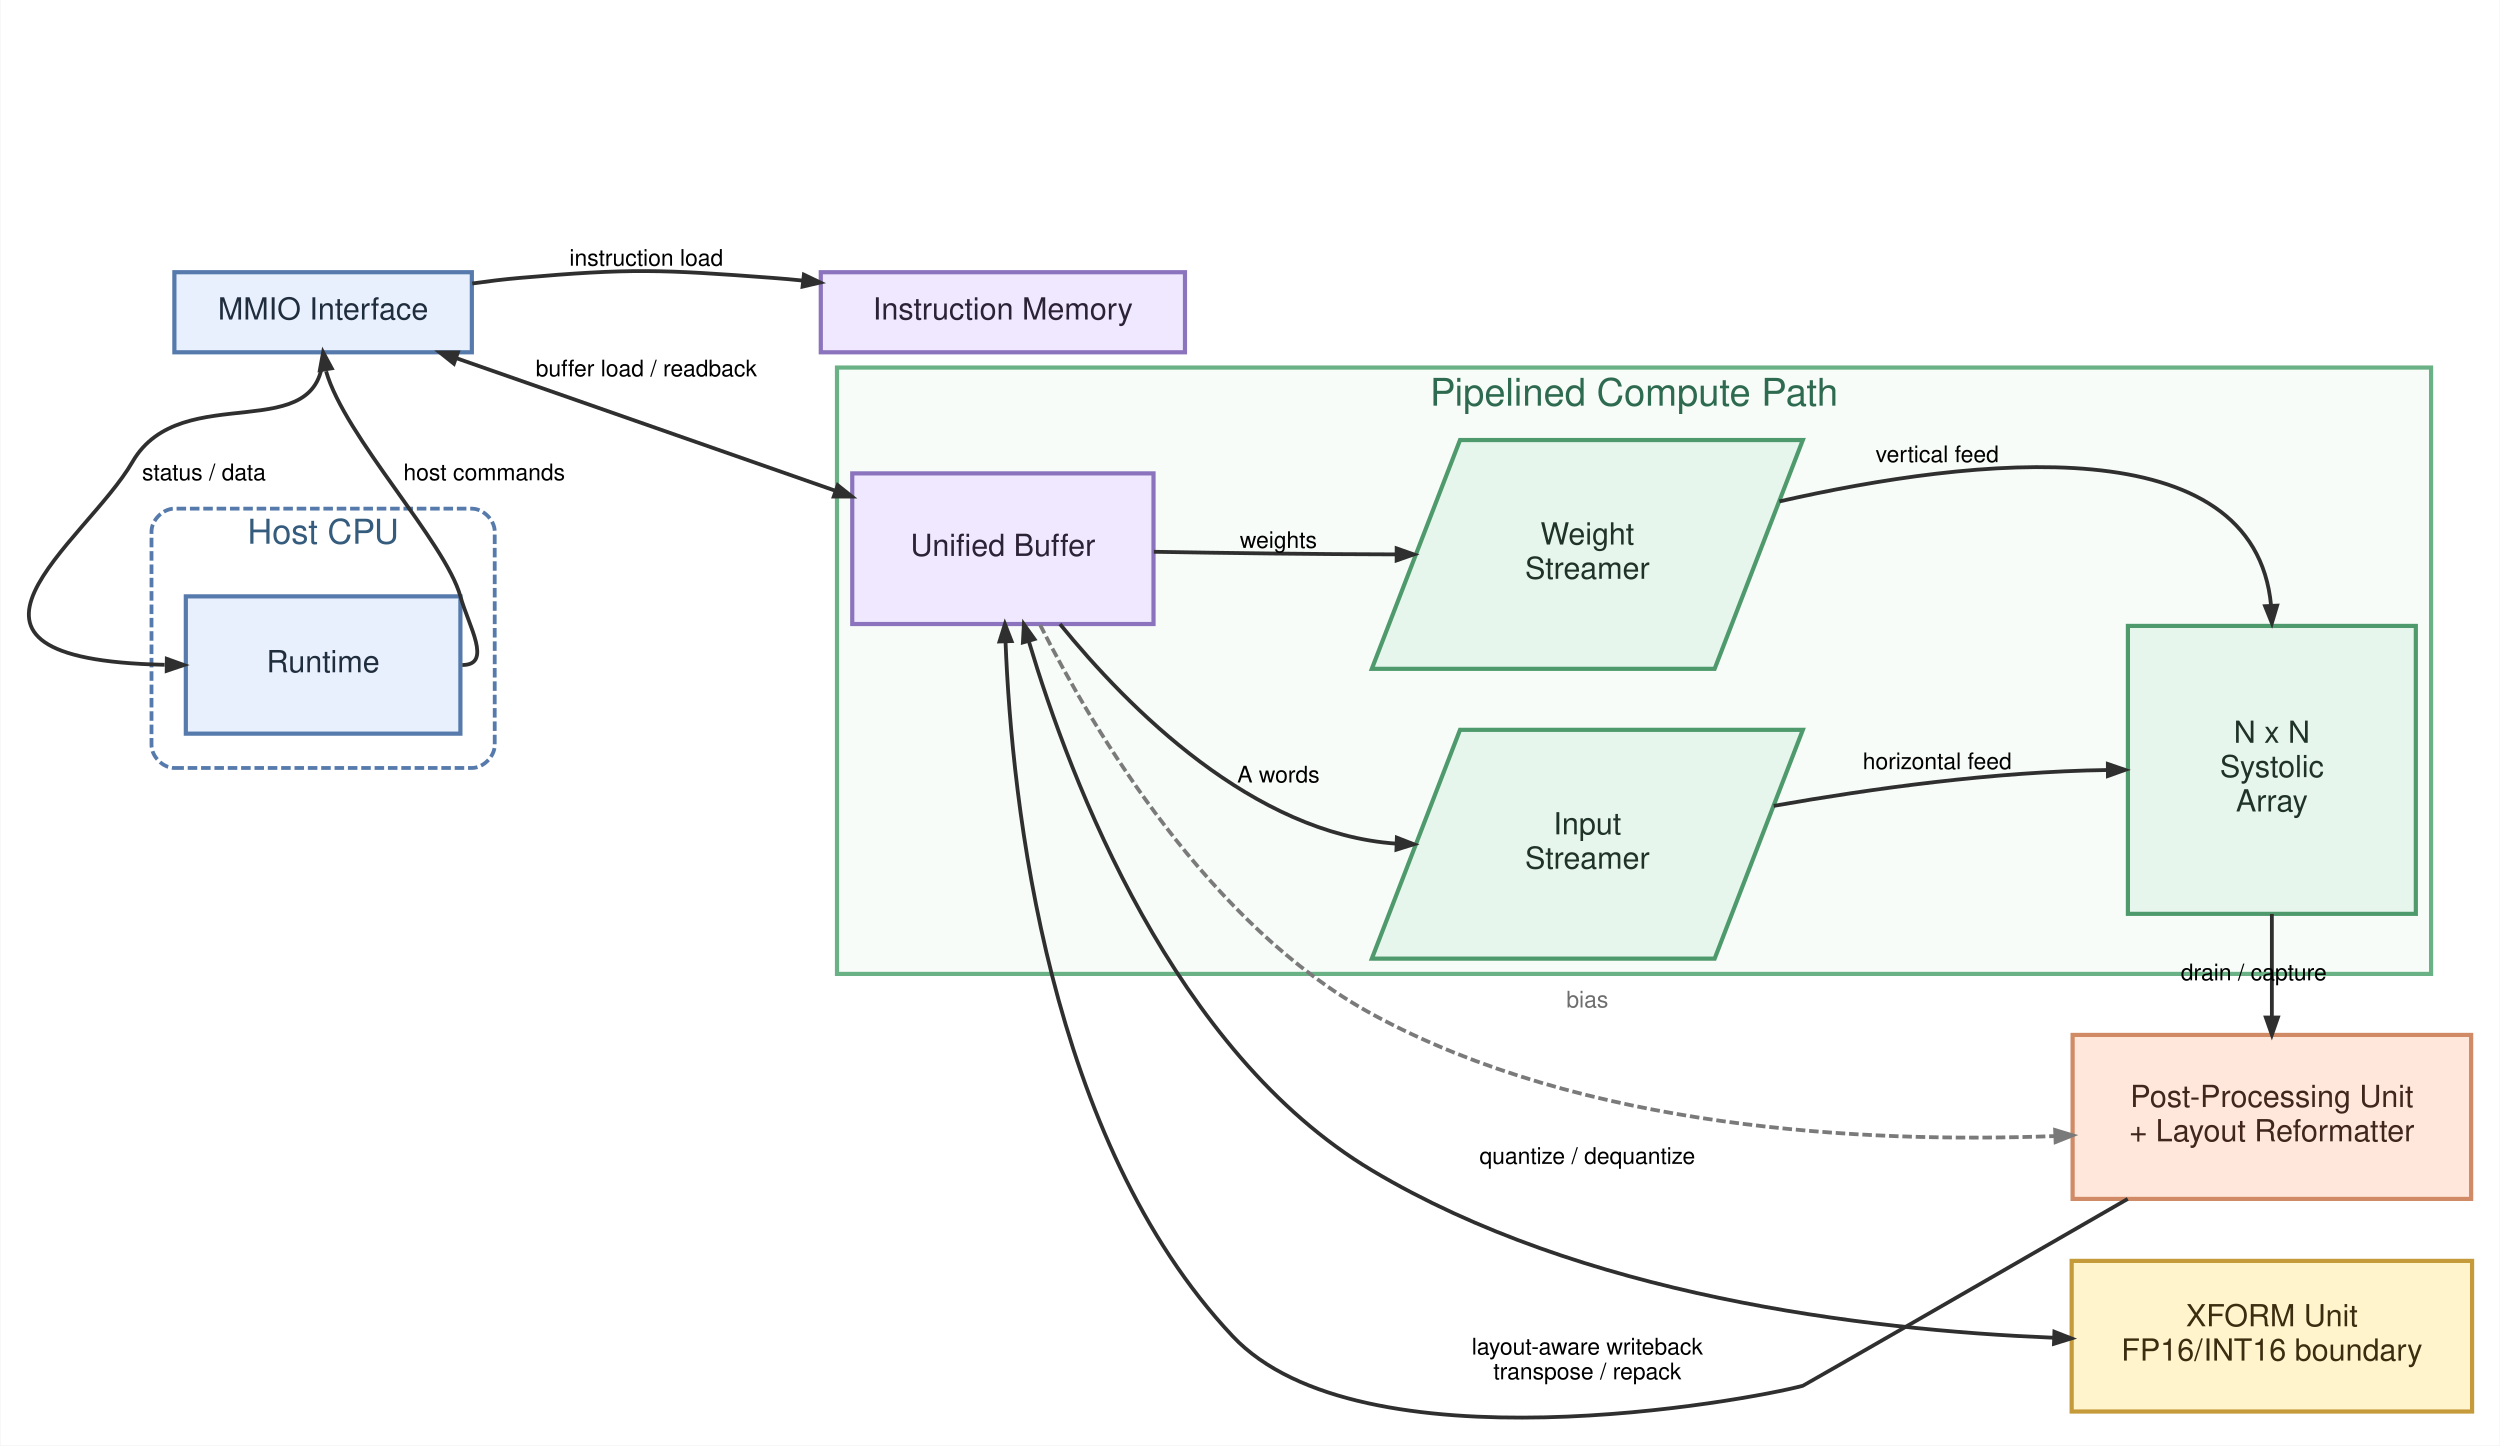
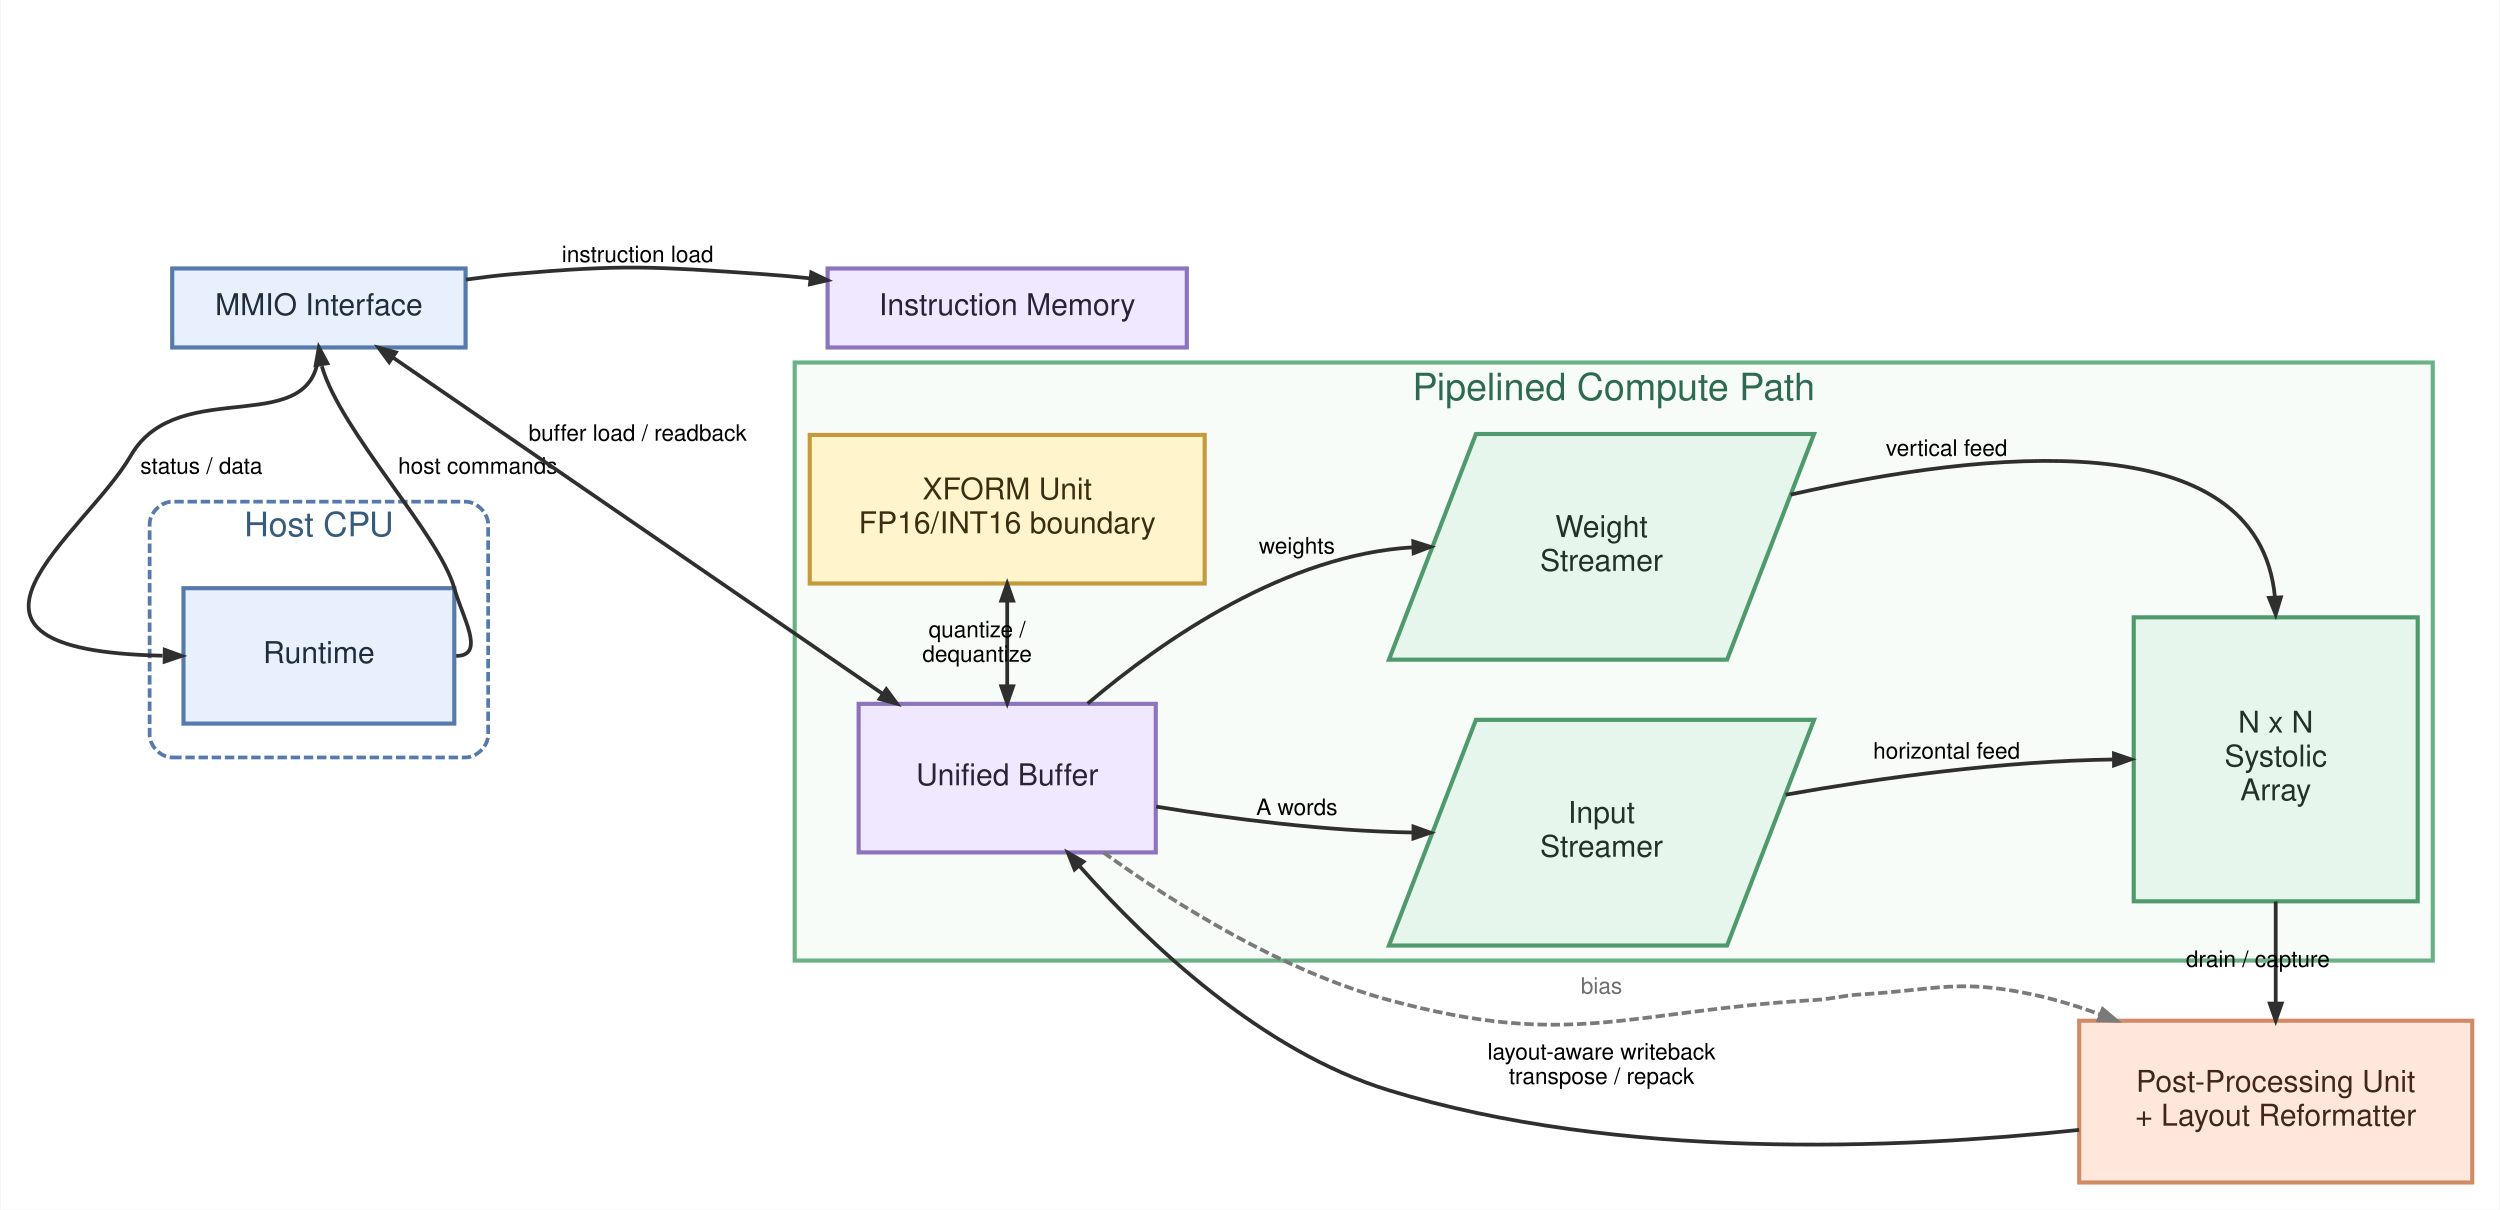
- <svg xmlns="http://www.w3.org/2000/svg" width="1311pt" height="758pt" viewBox="0.00 0.00 1310.62 758.06">
-   <g id="graph0" class="graph" transform="scale(1 1) rotate(0) translate(14.4 743.66)">
-     <polygon fill="white" stroke="transparent" points="-14.4,14.4 -14.4,-743.66 1296.22,-743.66 1296.22,14.4 -14.4,14.4" />
+ <svg xmlns="http://www.w3.org/2000/svg" width="1329pt" height="643pt" viewBox="0.00 0.00 1328.62 643.16">
+   <g id="graph0" class="graph" transform="scale(1 1) rotate(0) translate(14.4 628.76)">
+     <polygon fill="white" stroke="transparent" points="-14.4,14.4 -14.4,-628.76 1314.22,-628.76 1314.22,14.4 -14.4,14.4" />
    <g id="clust1" class="cluster">
-       <path fill="white" stroke="#557aab" stroke-width="2" stroke-dasharray="5,2" d="M76.81,-340.9C76.81,-340.9 232.81,-340.9 232.81,-340.9 238.81,-340.9 244.81,-346.9 244.81,-352.9 244.81,-352.9 244.81,-464.9 244.81,-464.9 244.81,-470.9 238.81,-476.9 232.81,-476.9 232.81,-476.9 76.81,-476.9 76.81,-476.9 70.81,-476.9 64.81,-470.9 64.81,-464.9 64.81,-464.9 64.81,-352.9 64.81,-352.9 64.81,-346.9 70.81,-340.9 76.81,-340.9" />
-       <text text-anchor="middle" x="154.81" y="-458.5" font-family="Helvetica,sans-Serif" font-size="18.00" fill="#355c7d">Host CPU</text>
+       <path fill="white" stroke="#557aab" stroke-width="2" stroke-dasharray="5,2" d="M76.81,-226C76.81,-226 232.81,-226 232.81,-226 238.81,-226 244.81,-232 244.81,-238 244.81,-238 244.81,-350 244.81,-350 244.81,-356 238.81,-362 232.81,-362 232.81,-362 76.81,-362 76.81,-362 70.81,-362 64.81,-356 64.81,-350 64.81,-350 64.81,-238 64.81,-238 64.81,-232 70.81,-226 76.81,-226" />
+       <text text-anchor="middle" x="154.81" y="-343.6" font-family="Helvetica,sans-Serif" font-size="18.00" fill="#355c7d">Host CPU</text>
    </g>
    <g id="clust2" class="cluster">
-       <polygon fill="#f7fcf8" stroke="#6ab285" stroke-width="2.2" points="424.31,-232.9 424.31,-550.9 1260.32,-550.9 1260.32,-232.9 424.31,-232.9" />
-       <text text-anchor="middle" x="842.32" y="-530.9" font-family="Helvetica,sans-Serif" font-size="20.00" fill="#2d6a4f">Pipelined Compute Path</text>
+       <polygon fill="#f7fcf8" stroke="#6ab285" stroke-width="2.2" points="407.81,-118 407.81,-436 1278.82,-436 1278.82,-118 407.81,-118" />
+       <text text-anchor="middle" x="843.32" y="-416" font-family="Helvetica,sans-Serif" font-size="20.00" fill="#2d6a4f">Pipelined Compute Path</text>
    </g>
    <g id="node1" class="node">
-       <polygon fill="#e8f0fe" stroke="#557aab" stroke-width="2.2" points="226.81,-430.9 82.81,-430.9 82.81,-358.9 226.81,-358.9 226.81,-430.9" />
-       <text text-anchor="middle" x="154.81" y="-391.1" font-family="Helvetica,sans-Serif" font-size="16.00" fill="#1f2d3d">Runtime</text>
+       <polygon fill="#e8f0fe" stroke="#557aab" stroke-width="2.2" points="226.81,-316 82.81,-316 82.81,-244 226.81,-244 226.81,-316" />
+       <text text-anchor="middle" x="154.81" y="-276.2" font-family="Helvetica,sans-Serif" font-size="16.00" fill="#1f2d3d">Runtime</text>
    </g>
    <g id="node2" class="node">
-       <polygon fill="#e8f0fe" stroke="#557aab" stroke-width="2.2" points="232.81,-600.9 76.81,-600.9 76.81,-558.9 232.81,-558.9 232.81,-600.9" />
-       <text text-anchor="middle" x="154.81" y="-576.1" font-family="Helvetica,sans-Serif" font-size="16.00" fill="#1f2d3d">MMIO Interface</text>
+       <polygon fill="#e8f0fe" stroke="#557aab" stroke-width="2.2" points="232.81,-486 76.81,-486 76.81,-444 232.81,-444 232.81,-486" />
+       <text text-anchor="middle" x="154.81" y="-461.2" font-family="Helvetica,sans-Serif" font-size="16.00" fill="#1f2d3d">MMIO Interface</text>
+     </g>
+     <g id="edge6" class="edge">
+       <path fill="none" stroke="#2f2f2f" stroke-width="2" d="M156.38,-434.05C166.2,-399.67 218.92,-344.5 226.81,-316 231.08,-300.57 243.82,-280 227.81,-280" />
+       <polygon fill="#2f2f2f" stroke="#2f2f2f" stroke-width="2" points="153.1,-434.62 154.81,-444 159.33,-435.6 153.1,-434.62" />
+       <text text-anchor="middle" x="239.31" y="-376.9" font-family="Helvetica,sans-Serif" font-size="12.00">host commands</text>
+     </g>
+     <g id="edge7" class="edge">
+       <path fill="none" stroke="#2f2f2f" stroke-width="2" d="M71.7,-280.1C-63.12,-282.96 30.41,-344.32 54.81,-386.5 80.48,-430.88 154.81,-392.73 154.81,-444" />
+       <polygon fill="#2f2f2f" stroke="#2f2f2f" stroke-width="2" points="72.84,-283.24 81.81,-280 72.78,-276.94 72.84,-283.24" />
+       <text text-anchor="middle" x="92.31" y="-376.9" font-family="Helvetica,sans-Serif" font-size="12.00">status / data</text>
+     </g>
+     <g id="node3" class="node">
+       <polygon fill="#efe8ff" stroke="#8b74bd" stroke-width="2.2" points="616.31,-486 425.31,-486 425.31,-444 616.31,-444 616.31,-486" />
+       <text text-anchor="middle" x="520.81" y="-461.2" font-family="Helvetica,sans-Serif" font-size="16.00" fill="#2c2236">Instruction Memory</text>
+     </g>
+     <g id="edge8" class="edge">
+       <path fill="none" stroke="#2f2f2f" stroke-width="2" d="M233.03,-480.09C241.37,-481.28 249.75,-482.29 257.81,-483 316.7,-488.16 331.84,-487.09 390.81,-483 399.1,-482.42 407.66,-481.64 416.26,-480.73" />
+       <polygon fill="#2f2f2f" stroke="#2f2f2f" stroke-width="2" points="416.62,-483.86 425.21,-479.73 415.92,-477.6 416.62,-483.86" />
+       <text text-anchor="middle" x="324.31" y="-489.4" font-family="Helvetica,sans-Serif" font-size="12.00">instruction load</text>
+     </g>
+     <g id="node5" class="node">
+       <polygon fill="#efe8ff" stroke="#8b74bd" stroke-width="2.2" points="599.81,-254.5 441.81,-254.5 441.81,-175.5 599.81,-175.5 599.81,-254.5" />
+       <text text-anchor="middle" x="520.81" y="-211.2" font-family="Helvetica,sans-Serif" font-size="16.00" fill="#2c2236">Unified Buffer</text>
+     </g>
+     <g id="edge9" class="edge">
+       <path fill="none" stroke="#2f2f2f" stroke-width="2" d="M194,-438.77C255.84,-396.3 378.62,-311.97 454.53,-259.84" />
+       <polygon fill="#2f2f2f" stroke="#2f2f2f" stroke-width="2" points="192.17,-436.21 186.53,-443.9 195.73,-441.4 192.17,-436.21" />
+       <polygon fill="#2f2f2f" stroke="#2f2f2f" stroke-width="2" points="456.54,-262.27 462.18,-254.58 452.98,-257.08 456.54,-262.27" />
+       <text text-anchor="middle" x="324.31" y="-394.4" font-family="Helvetica,sans-Serif" font-size="12.00">buffer load / readback</text>
+     </g>
+     <g id="node6" class="node">
+       <polygon fill="#fff4cc" stroke="#c49a3a" stroke-width="2.2" points="625.81,-397.5 415.81,-397.5 415.81,-318.5 625.81,-318.5 625.81,-397.5" />
+       <text text-anchor="middle" x="520.81" y="-363.2" font-family="Helvetica,sans-Serif" font-size="16.00" fill="#3b2d0f">XFORM Unit</text>
+       <text text-anchor="middle" x="520.81" y="-345.2" font-family="Helvetica,sans-Serif" font-size="16.00" fill="#3b2d0f">FP16/INT16 boundary</text>
+     </g>
+     <g id="edge1" class="edge">
+       <path fill="none" stroke="#2f2f2f" stroke-width="2" d="M520.81,-263.91C520.81,-278.48 520.81,-294.45 520.81,-309.03" />
+       <polygon fill="#2f2f2f" stroke="#2f2f2f" stroke-width="2" points="523.96,-263.83 520.81,-254.83 517.66,-263.83 523.96,-263.83" />
+       <polygon fill="#2f2f2f" stroke="#2f2f2f" stroke-width="2" points="517.66,-309.38 520.81,-318.38 523.96,-309.38 517.66,-309.38" />
+       <text text-anchor="middle" x="504.81" y="-289.9" font-family="Helvetica,sans-Serif" font-size="12.00">quantize /</text>
+       <text text-anchor="middle" x="504.81" y="-276.9" font-family="Helvetica,sans-Serif" font-size="12.00">dequantize</text>
+     </g>
+     <g id="node7" class="node">
+       <polygon fill="#e7f6ec" stroke="#4f9a6c" stroke-width="2.2" points="949.83,-246 770.05,-246 723.8,-126 903.58,-126 949.83,-246" />
+       <text text-anchor="middle" x="836.82" y="-191.2" font-family="Helvetica,sans-Serif" font-size="16.00" fill="#1f3328">Input</text>
+       <text text-anchor="middle" x="836.82" y="-173.2" font-family="Helvetica,sans-Serif" font-size="16.00" fill="#1f3328">Streamer</text>
+     </g>
+     <g id="edge2" class="edge">
+       <path fill="none" stroke="#2f2f2f" stroke-width="2" d="M600.02,-199.86C640.22,-193.27 690.36,-186.85 736.62,-186.08" />
+       <polygon fill="#2f2f2f" stroke="#2f2f2f" stroke-width="2" points="736.84,-189.23 745.82,-186 736.79,-182.93 736.84,-189.23" />
+       <text text-anchor="middle" x="674.81" y="-195.4" font-family="Helvetica,sans-Serif" font-size="12.00">A words</text>
+     </g>
+     <g id="node8" class="node">
+       <polygon fill="#e7f6ec" stroke="#4f9a6c" stroke-width="2.2" points="949.83,-398 770.05,-398 723.8,-278 903.58,-278 949.83,-398" />
+       <text text-anchor="middle" x="836.82" y="-343.2" font-family="Helvetica,sans-Serif" font-size="16.00" fill="#1f3328">Weight</text>
+       <text text-anchor="middle" x="836.82" y="-325.2" font-family="Helvetica,sans-Serif" font-size="16.00" fill="#1f3328">Streamer</text>
+     </g>
+     <g id="edge3" class="edge">
+       <path fill="none" stroke="#2f2f2f" stroke-width="2" d="M563.54,-254.6C604.12,-289.01 669.36,-333.94 736.73,-337.74" />
+       <polygon fill="#2f2f2f" stroke="#2f2f2f" stroke-width="2" points="736.73,-340.89 745.82,-338 736.91,-334.6 736.73,-340.89" />
+       <text text-anchor="middle" x="674.81" y="-334.4" font-family="Helvetica,sans-Serif" font-size="12.00">weights</text>
+     </g>
+     <g id="node10" class="node">
+       <polygon fill="#ffe8db" stroke="#d18a66" stroke-width="2.2" points="1299.82,-86 1090.82,-86 1090.82,0 1299.82,0 1299.82,-86" />
+       <text text-anchor="middle" x="1195.32" y="-48.2" font-family="Helvetica,sans-Serif" font-size="16.00" fill="#40261d">Post-Processing Unit</text>
+       <text text-anchor="middle" x="1195.32" y="-30.2" font-family="Helvetica,sans-Serif" font-size="16.00" fill="#40261d">+ Layout Reformatter</text>
+     </g>
+     <g id="edge11" class="edge">
+       <path fill="none" stroke="#7a7a7a" stroke-width="2" stroke-dasharray="5,2" d="M571.96,-175.49C610.89,-147.46 667.55,-112.23 723.81,-97 820.77,-70.75 849.55,-91.01 949.82,-97 960.99,-97.67 963.65,-99.33 974.82,-100 1015.19,-102.41 1026.26,-108.38 1065.82,-100 1077.83,-97.46 1090.08,-93.71 1102.01,-89.34" />
+       <polygon fill="#7a7a7a" stroke="#7a7a7a" stroke-width="2" points="1103.35,-92.2 1110.64,-86.05 1101.1,-86.31 1103.35,-92.2" />
+       <text text-anchor="middle" x="836.82" y="-100.4" font-family="Helvetica,sans-Serif" font-size="12.00" fill="#6e6e6e">bias</text>
+     </g>
+     <g id="node9" class="node">
+       <polygon fill="#e7f6ec" stroke="#4f9a6c" stroke-width="2.2" points="1270.82,-300.5 1119.82,-300.5 1119.82,-149.5 1270.82,-149.5 1270.82,-300.5" />
+       <text text-anchor="middle" x="1195.32" y="-239.2" font-family="Helvetica,sans-Serif" font-size="16.00" fill="#1f3328">N x N</text>
+       <text text-anchor="middle" x="1195.32" y="-221.2" font-family="Helvetica,sans-Serif" font-size="16.00" fill="#1f3328">Systolic</text>
+       <text text-anchor="middle" x="1195.32" y="-203.2" font-family="Helvetica,sans-Serif" font-size="16.00" fill="#1f3328">Array</text>
+     </g>
+     <g id="edge4" class="edge">
+       <path fill="none" stroke="#2f2f2f" stroke-width="2" d="M934.72,-206.19C985.92,-215.24 1050.23,-224.09 1109.27,-224.93" />
+       <polygon fill="#2f2f2f" stroke="#2f2f2f" stroke-width="2" points="1109.3,-228.08 1118.32,-225 1109.34,-221.78 1109.3,-228.08" />
+       <text text-anchor="middle" x="1020.32" y="-225.4" font-family="Helvetica,sans-Serif" font-size="12.00">horizontal feed</text>
    </g>
    <g id="edge5" class="edge">
-       <path fill="none" stroke="#2f2f2f" stroke-width="2" d="M156.38,-548.95C166.2,-514.57 218.92,-459.41 226.81,-430.9 231.08,-415.48 243.82,-394.9 227.81,-394.9" />
-       <polygon fill="#2f2f2f" stroke="#2f2f2f" stroke-width="2" points="153.1,-549.52 154.81,-558.9 159.33,-550.5 153.1,-549.52" />
-       <text text-anchor="middle" x="239.31" y="-491.8" font-family="Helvetica,sans-Serif" font-size="12.00">host commands</text>
-     </g>
-     <g id="edge6" class="edge">
-       <path fill="none" stroke="#2f2f2f" stroke-width="2" d="M71.7,-395.01C-63.12,-397.86 30.41,-459.22 54.81,-501.4 80.48,-545.78 154.81,-507.63 154.81,-558.9" />
-       <polygon fill="#2f2f2f" stroke="#2f2f2f" stroke-width="2" points="72.84,-398.14 81.81,-394.9 72.78,-391.85 72.84,-398.14" />
-       <text text-anchor="middle" x="92.31" y="-491.8" font-family="Helvetica,sans-Serif" font-size="12.00">status / data</text>
-     </g>
-     <g id="node3" class="node">
-       <polygon fill="#efe8ff" stroke="#8b74bd" stroke-width="2.2" points="606.81,-600.9 415.81,-600.9 415.81,-558.9 606.81,-558.9 606.81,-600.9" />
-       <text text-anchor="middle" x="511.31" y="-576.1" font-family="Helvetica,sans-Serif" font-size="16.00" fill="#2c2236">Instruction Memory</text>
-     </g>
-     <g id="edge7" class="edge">
-       <path fill="none" stroke="#2f2f2f" stroke-width="2" d="M233.03,-594.99C241.37,-596.18 249.75,-597.2 257.81,-597.9 316.7,-603.06 331.86,-602.32 390.81,-597.9 395.97,-597.52 401.24,-597.04 406.56,-596.49" />
-       <polygon fill="#2f2f2f" stroke="#2f2f2f" stroke-width="2" points="406.95,-599.61 415.55,-595.5 406.26,-593.35 406.95,-599.61" />
-       <text text-anchor="middle" x="324.31" y="-604.3" font-family="Helvetica,sans-Serif" font-size="12.00">instruction load</text>
-     </g>
-     <g id="node5" class="node">
-       <polygon fill="#efe8ff" stroke="#8b74bd" stroke-width="2.2" points="590.31,-495.4 432.31,-495.4 432.31,-416.4 590.31,-416.4 590.31,-495.4" />
-       <text text-anchor="middle" x="511.31" y="-452.1" font-family="Helvetica,sans-Serif" font-size="16.00" fill="#2c2236">Unified Buffer</text>
-     </g>
-     <g id="edge8" class="edge">
-       <path fill="none" stroke="#2f2f2f" stroke-width="2" d="M224.53,-555.87C281.35,-535.99 362.37,-507.65 423.64,-486.22" />
-       <polygon fill="#2f2f2f" stroke="#2f2f2f" stroke-width="2" points="223.4,-552.92 215.95,-558.87 225.48,-558.87 223.4,-552.92" />
-       <polygon fill="#2f2f2f" stroke="#2f2f2f" stroke-width="2" points="424.7,-489.19 432.15,-483.24 422.62,-483.24 424.7,-489.19" />
-       <text text-anchor="middle" x="324.31" y="-546.3" font-family="Helvetica,sans-Serif" font-size="12.00">buffer load / readback</text>
-     </g>
-     <g id="node6" class="node">
-       <polygon fill="#e7f6ec" stroke="#4f9a6c" stroke-width="2.2" points="930.83,-360.9 751.05,-360.9 704.8,-240.9 884.58,-240.9 930.83,-360.9" />
-       <text text-anchor="middle" x="817.82" y="-306.1" font-family="Helvetica,sans-Serif" font-size="16.00" fill="#1f3328">Input</text>
-       <text text-anchor="middle" x="817.82" y="-288.1" font-family="Helvetica,sans-Serif" font-size="16.00" fill="#1f3328">Streamer</text>
-     </g>
-     <g id="edge1" class="edge">
-       <path fill="none" stroke="#2f2f2f" stroke-width="2" d="M541.24,-416.39C577.07,-372.26 642.64,-306.3 717.63,-301.22" />
-       <polygon fill="#2f2f2f" stroke="#2f2f2f" stroke-width="2" points="717.93,-304.36 726.82,-300.9 717.71,-298.06 717.93,-304.36" />
-       <text text-anchor="middle" x="655.81" y="-333.3" font-family="Helvetica,sans-Serif" font-size="12.00">A words</text>
-     </g>
-     <g id="node7" class="node">
-       <polygon fill="#e7f6ec" stroke="#4f9a6c" stroke-width="2.2" points="930.83,-512.9 751.05,-512.9 704.8,-392.9 884.58,-392.9 930.83,-512.9" />
-       <text text-anchor="middle" x="817.82" y="-458.1" font-family="Helvetica,sans-Serif" font-size="16.00" fill="#1f3328">Weight</text>
-       <text text-anchor="middle" x="817.82" y="-440.1" font-family="Helvetica,sans-Serif" font-size="16.00" fill="#1f3328">Streamer</text>
-     </g>
-     <g id="edge2" class="edge">
-       <path fill="none" stroke="#2f2f2f" stroke-width="2" d="M590.5,-454.28C628.46,-453.62 674.99,-452.99 717.75,-452.91" />
-       <polygon fill="#2f2f2f" stroke="#2f2f2f" stroke-width="2" points="717.82,-456.06 726.82,-452.9 717.81,-449.76 717.82,-456.06" />
-       <text text-anchor="middle" x="655.81" y="-456.3" font-family="Helvetica,sans-Serif" font-size="12.00">weights</text>
-     </g>
-     <g id="node9" class="node">
-       <polygon fill="#ffe8db" stroke="#d18a66" stroke-width="2.2" points="1281.32,-200.9 1072.32,-200.9 1072.32,-114.9 1281.32,-114.9 1281.32,-200.9" />
-       <text text-anchor="middle" x="1176.82" y="-163.1" font-family="Helvetica,sans-Serif" font-size="16.00" fill="#40261d">Post-Processing Unit</text>
-       <text text-anchor="middle" x="1176.82" y="-145.1" font-family="Helvetica,sans-Serif" font-size="16.00" fill="#40261d">+ Layout Reformatter</text>
+       <path fill="none" stroke="#2f2f2f" stroke-width="2" d="M937.4,-365.75C1039.98,-389.03 1186.15,-405.17 1194.91,-311.13" />
+       <polygon fill="#2f2f2f" stroke="#2f2f2f" stroke-width="2" points="1198.06,-311.13 1195.32,-302 1191.77,-310.85 1198.06,-311.13" />
+       <text text-anchor="middle" x="1020.32" y="-386.4" font-family="Helvetica,sans-Serif" font-size="12.00">vertical feed</text>
    </g>
    <g id="edge10" class="edge">
-       <path fill="none" stroke="#7a7a7a" stroke-width="2" stroke-dasharray="5,2" d="M530.82,-415.98C559.34,-359.56 619.77,-258.25 704.81,-211.9 815.72,-151.46 962.91,-144.08 1063.03,-147.86" />
-       <polygon fill="#7a7a7a" stroke="#7a7a7a" stroke-width="2" points="1063.15,-151.02 1072.27,-148.25 1063.41,-144.72 1063.15,-151.02" />
-       <text text-anchor="middle" x="817.82" y="-215.3" font-family="Helvetica,sans-Serif" font-size="12.00" fill="#6e6e6e">bias</text>
-     </g>
-     <g id="node10" class="node">
-       <polygon fill="#fff4cc" stroke="#c49a3a" stroke-width="2.2" points="1281.82,-82.4 1071.82,-82.4 1071.82,-3.4 1281.82,-3.4 1281.82,-82.4" />
-       <text text-anchor="middle" x="1176.82" y="-48.1" font-family="Helvetica,sans-Serif" font-size="16.00" fill="#3b2d0f">XFORM Unit</text>
-       <text text-anchor="middle" x="1176.82" y="-30.1" font-family="Helvetica,sans-Serif" font-size="16.00" fill="#3b2d0f">FP16/INT16 boundary</text>
+       <path fill="none" stroke="#2f2f2f" stroke-width="2" d="M1195.32,-149.42C1195.32,-131.21 1195.32,-112.14 1195.32,-95.26" />
+       <polygon fill="#2f2f2f" stroke="#2f2f2f" stroke-width="2" points="1198.47,-95.13 1195.32,-86.13 1192.17,-95.13 1198.47,-95.13" />
+       <text text-anchor="middle" x="1185.82" y="-114.65" font-family="Helvetica,sans-Serif" font-size="12.00">drain / capture</text>
    </g>
    <g id="edge12" class="edge">
-       <path fill="none" stroke="#2f2f2f" stroke-width="2" d="M524.87,-407.5C547.1,-332.88 601.12,-191.87 704.81,-129.9 814.35,-64.44 961.82,-46.2 1062.38,-42.09" />
-       <polygon fill="#2f2f2f" stroke="#2f2f2f" stroke-width="2" points="521.81,-406.74 522.32,-416.26 527.86,-408.5 521.81,-406.74" />
-       <polygon fill="#2f2f2f" stroke="#2f2f2f" stroke-width="2" points="1062.78,-45.22 1071.65,-41.74 1062.54,-38.93 1062.78,-45.22" />
-       <text text-anchor="middle" x="817.82" y="-133.3" font-family="Helvetica,sans-Serif" font-size="12.00">quantize / dequantize</text>
-     </g>
-     <g id="node8" class="node">
-       <polygon fill="#e7f6ec" stroke="#4f9a6c" stroke-width="2.2" points="1252.32,-415.4 1101.32,-415.4 1101.32,-264.4 1252.32,-264.4 1252.32,-415.4" />
-       <text text-anchor="middle" x="1176.82" y="-354.1" font-family="Helvetica,sans-Serif" font-size="16.00" fill="#1f3328">N x N</text>
-       <text text-anchor="middle" x="1176.82" y="-336.1" font-family="Helvetica,sans-Serif" font-size="16.00" fill="#1f3328">Systolic</text>
-       <text text-anchor="middle" x="1176.82" y="-318.1" font-family="Helvetica,sans-Serif" font-size="16.00" fill="#1f3328">Array</text>
-     </g>
-     <g id="edge3" class="edge">
-       <path fill="none" stroke="#2f2f2f" stroke-width="2" d="M915.57,-321.03C966.91,-330.1 1031.47,-338.99 1090.74,-339.84" />
-       <polygon fill="#2f2f2f" stroke="#2f2f2f" stroke-width="2" points="1090.8,-342.99 1099.82,-339.9 1090.84,-336.69 1090.8,-342.99" />
-       <text text-anchor="middle" x="1001.32" y="-340.3" font-family="Helvetica,sans-Serif" font-size="12.00">horizontal feed</text>
-     </g>
-     <g id="edge4" class="edge">
-       <path fill="none" stroke="#2f2f2f" stroke-width="2" d="M918.54,-480.7C1021.26,-504.03 1167.64,-520.22 1176.41,-426.05" />
-       <polygon fill="#2f2f2f" stroke="#2f2f2f" stroke-width="2" points="1179.56,-426.04 1176.82,-416.9 1173.27,-425.75 1179.56,-426.04" />
-       <text text-anchor="middle" x="1001.32" y="-501.3" font-family="Helvetica,sans-Serif" font-size="12.00">vertical feed</text>
-     </g>
-     <g id="edge9" class="edge">
-       <path fill="none" stroke="#2f2f2f" stroke-width="2" d="M1176.82,-264.32C1176.82,-246.11 1176.82,-227.05 1176.82,-210.17" />
-       <polygon fill="#2f2f2f" stroke="#2f2f2f" stroke-width="2" points="1179.97,-210.03 1176.82,-201.03 1173.67,-210.03 1179.97,-210.03" />
-       <text text-anchor="middle" x="1167.32" y="-229.55" font-family="Helvetica,sans-Serif" font-size="12.00">drain / capture</text>
-     </g>
-     <g id="edge11" class="edge">
-       <path fill="none" stroke="#2f2f2f" stroke-width="2" d="M1101.23,-114.9C1029.37,-73.48 931.42,-17.06 930.82,-16.9 901.75,-9.13 698.67,28.13 631.81,-42.9 535.04,-145.72 516.03,-322.08 512.7,-407.17" />
-       <polygon fill="#2f2f2f" stroke="#2f2f2f" stroke-width="2" points="509.55,-407.24 512.39,-416.34 515.85,-407.45 509.55,-407.24" />
-       <text text-anchor="middle" x="817.82" y="-33.3" font-family="Helvetica,sans-Serif" font-size="12.00">layout-aware writeback</text>
-       <text text-anchor="middle" x="817.82" y="-20.3" font-family="Helvetica,sans-Serif" font-size="12.00">transpose / repack</text>
+       <path fill="none" stroke="#2f2f2f" stroke-width="2" d="M1090.81,-27.95C993.73,-17.62 845.66,-11.68 723.81,-49 656.11,-69.73 595.92,-126.83 559.22,-168.27" />
+       <polygon fill="#2f2f2f" stroke="#2f2f2f" stroke-width="2" points="556.63,-166.45 553.09,-175.3 561.38,-170.59 556.63,-166.45" />
+       <text text-anchor="middle" x="836.82" y="-65.4" font-family="Helvetica,sans-Serif" font-size="12.00">layout-aware writeback</text>
+       <text text-anchor="middle" x="836.82" y="-52.4" font-family="Helvetica,sans-Serif" font-size="12.00">transpose / repack</text>
    </g>
  </g>
</svg>
